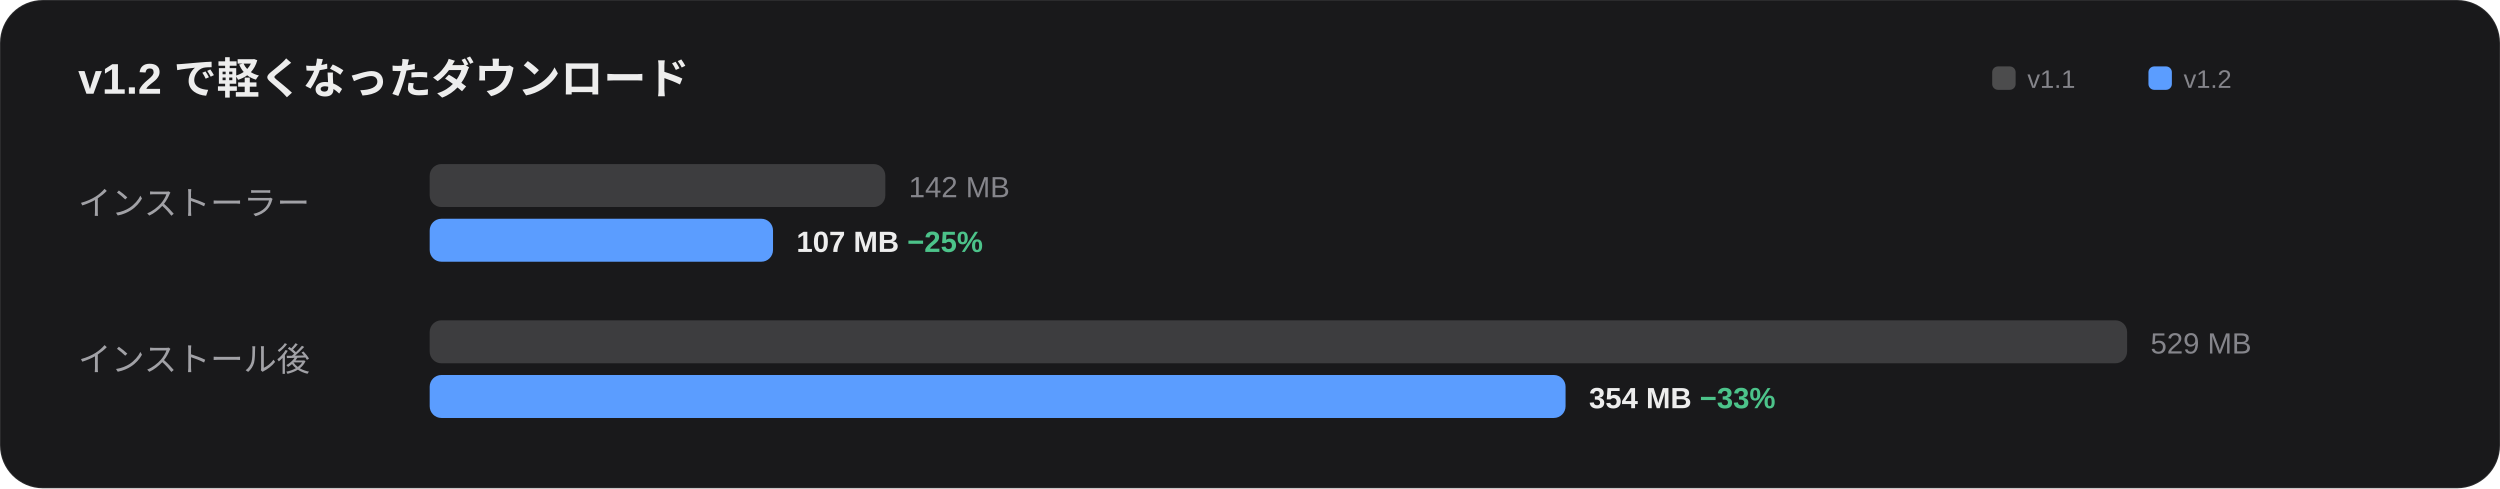
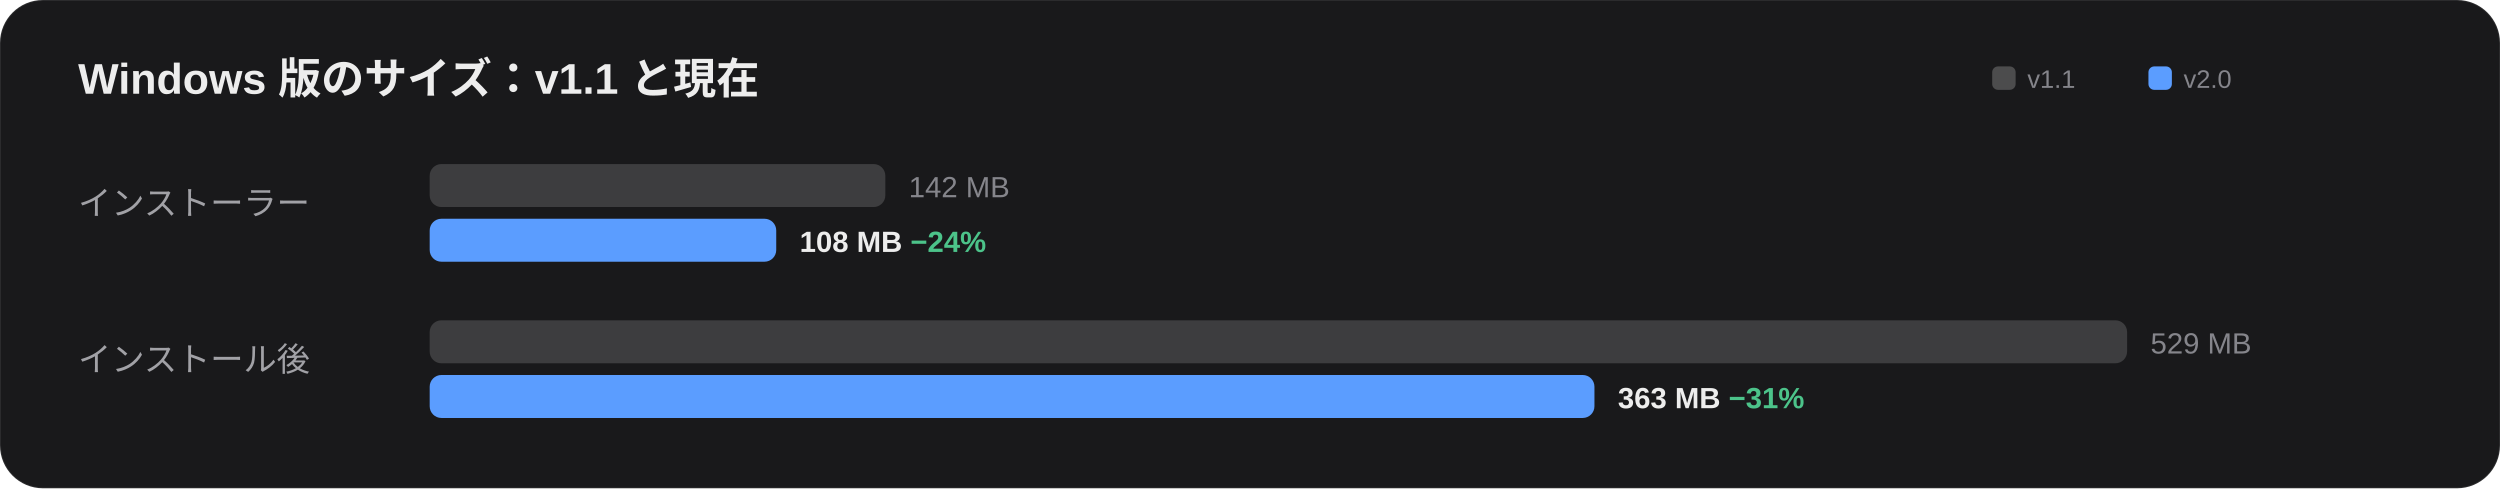
- <svg xmlns="http://www.w3.org/2000/svg" width="1280" height="250" viewBox="0 0 1280 250" role="img" aria-label="v1.2 で軽くなったダウンロード">
+ <svg xmlns="http://www.w3.org/2000/svg" width="1280" height="250" viewBox="0 0 1280 250" role="img" aria-label="Windows 版のサイズ：v1.1 と現在">
  <style>
text{font-family:'Segoe UI Variable Display','Segoe UI',-apple-system,BlinkMacSystemFont,'Helvetica Neue',Arial,'Malgun Gothic','Apple SD Gothic Neo','Noto Sans CJK KR','Hiragino Sans','Microsoft YaHei',sans-serif}
.mono{font-family:'Cascadia Mono',Consolas,'SF Mono',Menlo,monospace}
*{transform-box:view-box}

.bar{transform-origin:220px 0;animation:grow 1.6s cubic-bezier(0.22,1,0.36,1) both}
.d1{animation-delay:0.25s}.d2{animation-delay:0.5s}.d3{animation-delay:0.75s}
@keyframes grow{from{transform:scaleX(0)}to{transform:scaleX(1)}}
.lab{animation:fade 0.8s ease both}
.l0{animation-delay:1.1s}.l1{animation-delay:1.35s}.l2{animation-delay:1.6s}.l3{animation-delay:1.85s}
@keyframes fade{from{opacity:0;transform:translateX(-6px)}to{opacity:1;transform:none}}
@media (prefers-reduced-motion: reduce){*{animation:none!important}}
</style>
  <rect width="1280" height="250" rx="22" fill="#19191b" stroke="rgba(255,255,255,0.08)" />
-   <text x="40" y="48" font-size="22" font-weight="700" fill="#ededed">v1.2 で軽くなったダウンロード</text>
+   <text x="40" y="48" font-size="22" font-weight="700" fill="#ededed">Windows 版のサイズ：v1.1 と現在</text>
  <g font-size="13" fill="#85858b">
    <rect x="1020" y="34" width="12" height="12" rx="3" fill="rgba(255,255,255,0.22)" />
    <text x="1038" y="45">v1.1</text>
    <rect x="1100" y="34" width="12" height="12" rx="3" fill="#5b9dff" />
-     <text x="1118" y="45">v1.2</text>
+     <text x="1118" y="45">v2.0</text>
  </g>
  <text x="40" y="110" font-size="17" fill="#a1a1a6">インストーラー</text>
  <rect class="bar d0" x="220" y="84" width="233.286" height="22" rx="6" fill="rgba(255,255,255,0.16)" />
  <text class="lab l0" x="465.286" y="101" font-size="15" fill="#85858b">142 MB</text>
-   <rect class="bar d1" x="220" y="112" width="175.786" height="22" rx="6" fill="#5b9dff" />
-   <text class="lab l1" x="407.786" y="129" font-size="15" font-weight="700" fill="#ededed">107 MB  <tspan fill="#4cc38a">−25%</tspan>
+   <rect class="bar d1" x="220" y="112" width="177.429" height="22" rx="6" fill="#5b9dff" />
+   <text class="lab l1" x="409.429" y="129" font-size="15" font-weight="700" fill="#ededed">108 MB  <tspan fill="#4cc38a">−24%</tspan>
  </text>
  <text x="40" y="190" font-size="17" fill="#a1a1a6">インストール後</text>
  <rect class="bar d2" x="220" y="164" width="869.071" height="22" rx="6" fill="rgba(255,255,255,0.16)" />
  <text class="lab l2" x="1101.071" y="181" font-size="15" fill="#85858b">529 MB</text>
-   <rect class="bar d3" x="220" y="192" width="581.571" height="22" rx="6" fill="#5b9dff" />
-   <text class="lab l3" x="813.571" y="209" font-size="15" font-weight="700" fill="#ededed">354 MB  <tspan fill="#4cc38a">−33%</tspan>
+   <rect class="bar d3" x="220" y="192" width="596.357" height="22" rx="6" fill="#5b9dff" />
+   <text class="lab l3" x="828.357" y="209" font-size="15" font-weight="700" fill="#ededed">363 MB  <tspan fill="#4cc38a">−31%</tspan>
  </text>
</svg>
